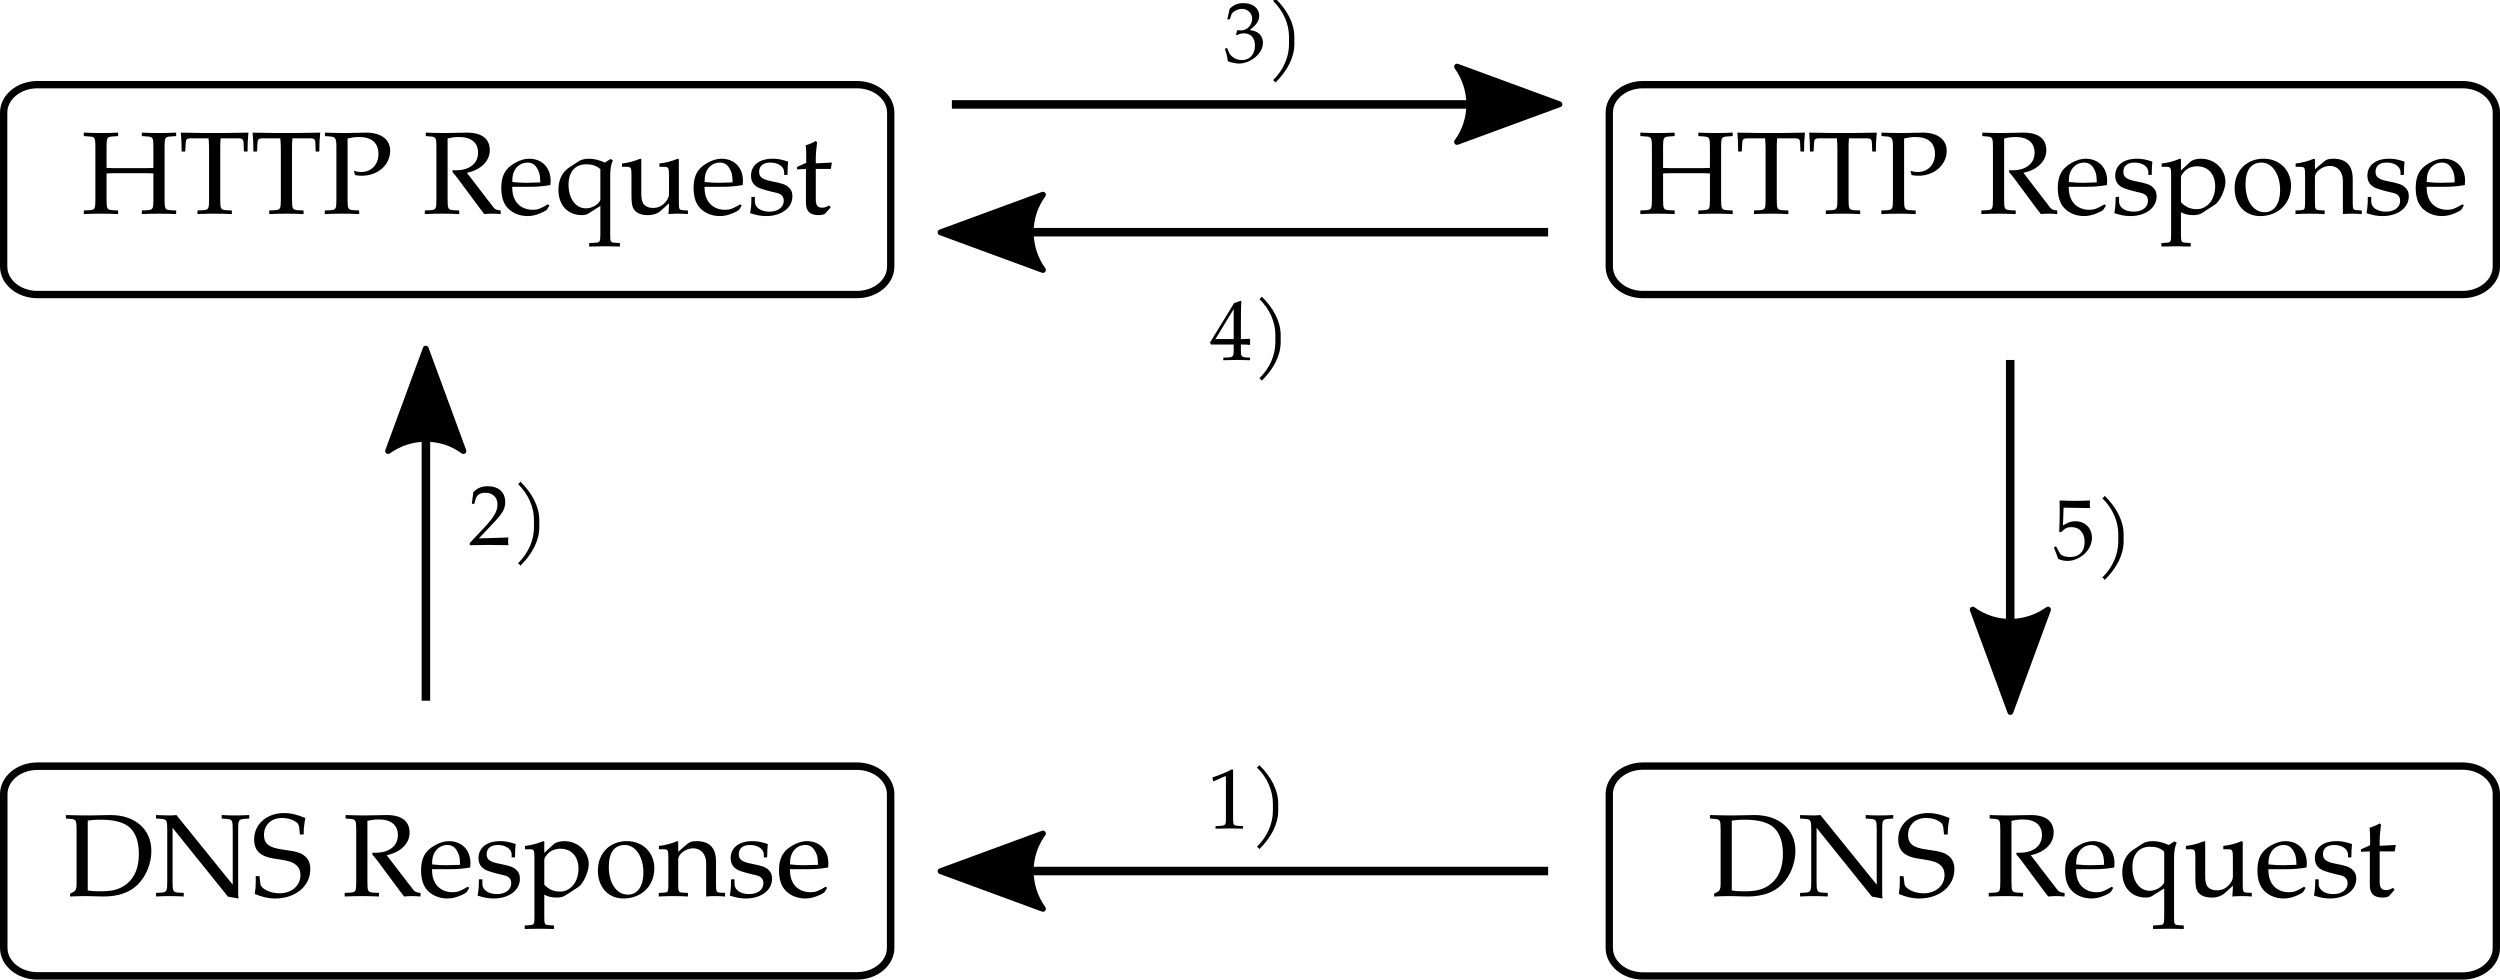
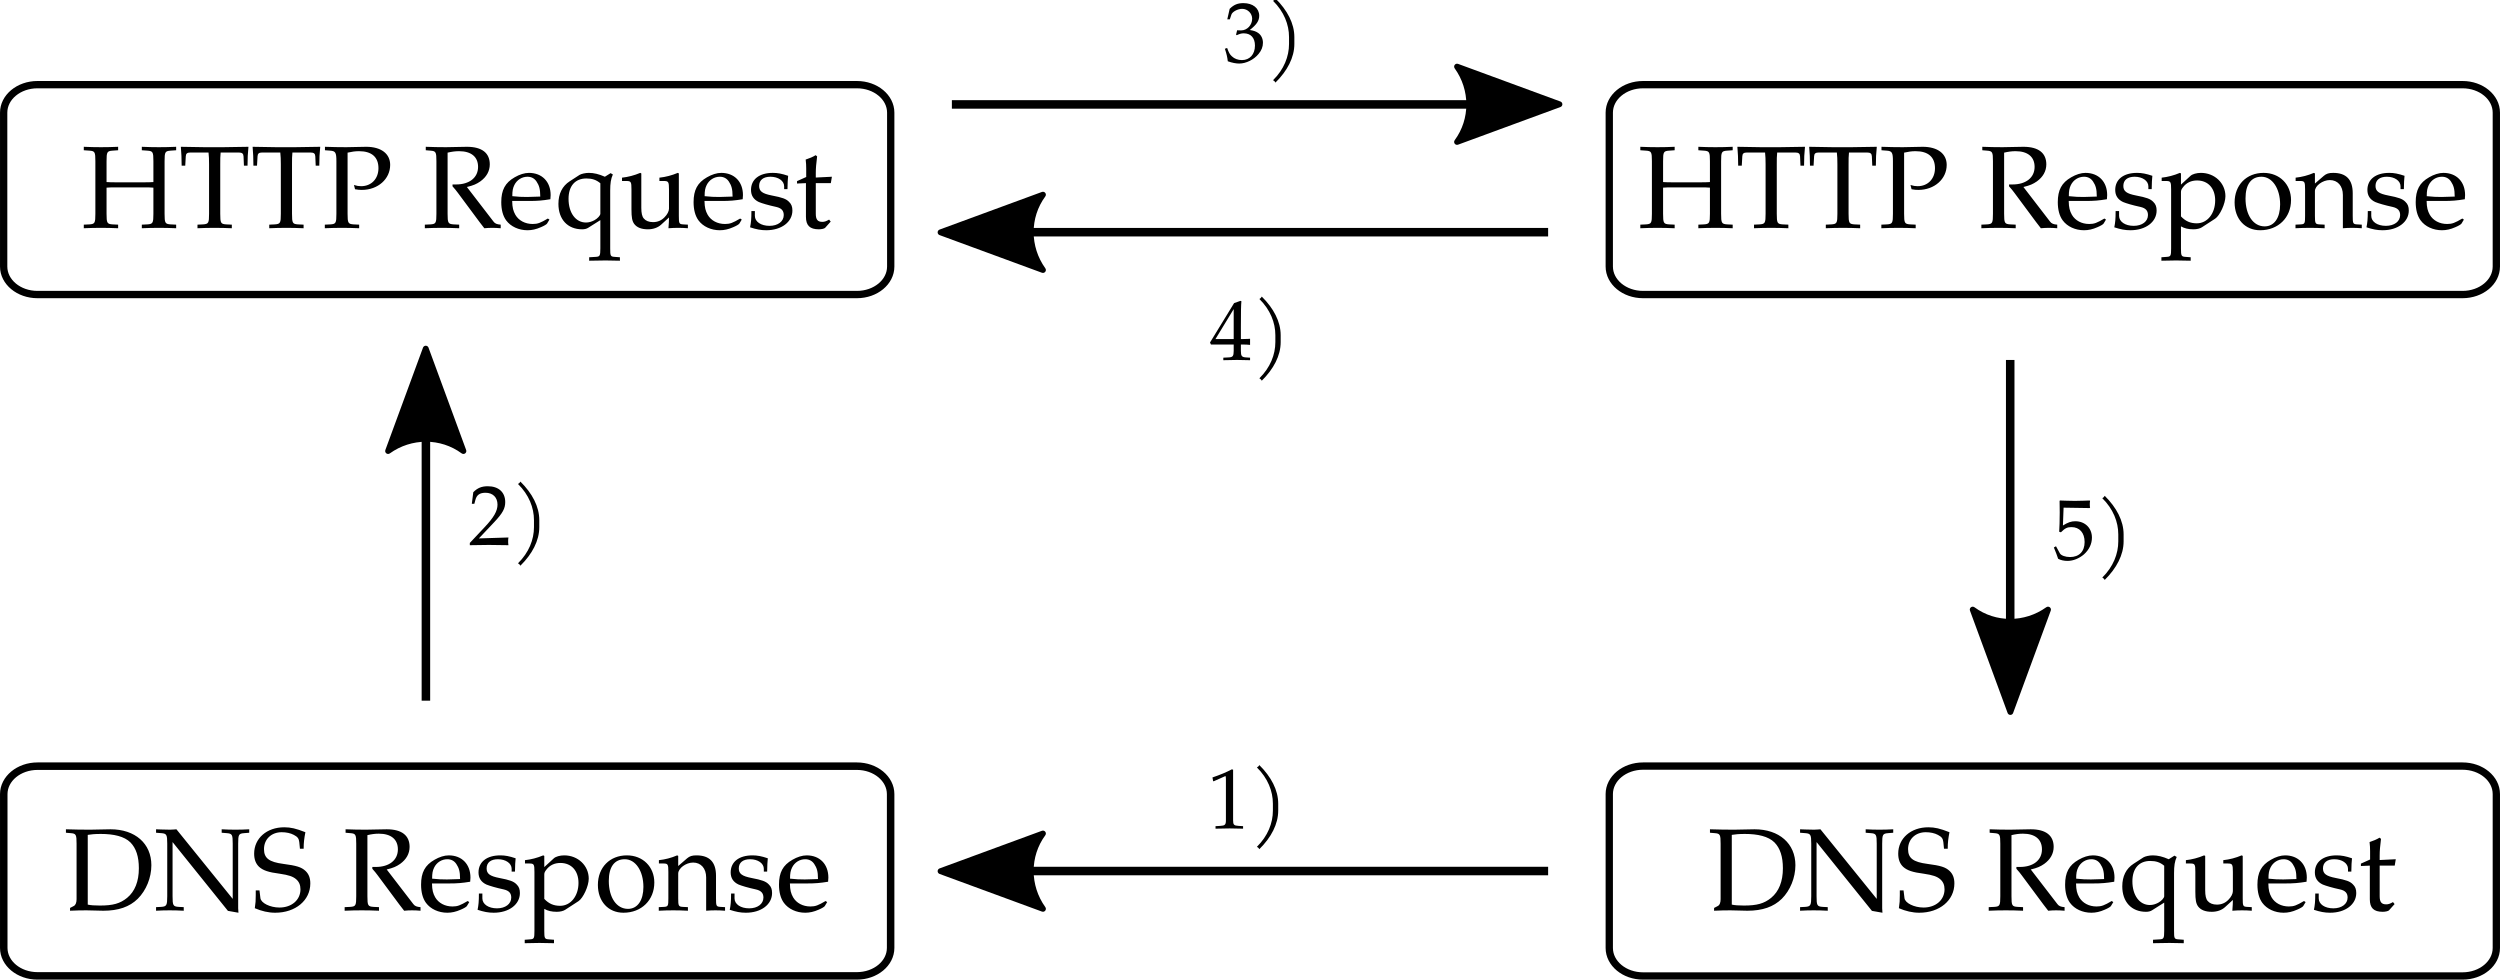
<svg xmlns="http://www.w3.org/2000/svg" width="82.832mm" height="32.458mm" viewBox="0 0 293.5 115.01" id="svg2" version="1.1">
  <defs id="defs4">
    <marker orient="auto" refY="0" refX="0" id="marker4839" style="overflow:visible">
      <path id="path4841" style="fill:#000000;fill-opacity:1;fill-rule:evenodd;stroke:#000000;stroke-width:0.625;stroke-linejoin:round;stroke-opacity:1" d="M 8.719,4.034 -2.207,0.016 8.719,-4.002 c -1.745,2.372 -1.735,5.617 -6e-7,8.035 z" transform="matrix(-1.1,0,0,-1.1,-1.1,0)" />
    </marker>
    <marker style="overflow:visible" id="marker4767" refX="0" refY="0" orient="auto">
      <path transform="matrix(-1.1,0,0,-1.1,-1.1,0)" d="M 8.719,4.034 -2.207,0.016 8.719,-4.002 c -1.745,2.372 -1.735,5.617 -6e-7,8.035 z" style="fill:#000000;fill-opacity:1;fill-rule:evenodd;stroke:#000000;stroke-width:0.625;stroke-linejoin:round;stroke-opacity:1" id="path4769" />
    </marker>
    <marker orient="auto" refY="0" refX="0" id="marker4701" style="overflow:visible">
      <path id="path4703" style="fill:#000000;fill-opacity:1;fill-rule:evenodd;stroke:#000000;stroke-width:0.625;stroke-linejoin:round;stroke-opacity:1" d="M 8.719,4.034 -2.207,0.016 8.719,-4.002 c -1.745,2.372 -1.735,5.617 -6e-7,8.035 z" transform="matrix(-1.1,0,0,-1.1,-1.1,0)" />
    </marker>
    <marker style="overflow:visible" id="marker4641" refX="0" refY="0" orient="auto">
      <path transform="matrix(-1.1,0,0,-1.1,-1.1,0)" d="M 8.719,4.034 -2.207,0.016 8.719,-4.002 c -1.745,2.372 -1.735,5.617 -6e-7,8.035 z" style="fill:#000000;fill-opacity:1;fill-rule:evenodd;stroke:#000000;stroke-width:0.625;stroke-linejoin:round;stroke-opacity:1" id="path4643" />
    </marker>
    <marker orient="auto" refY="0" refX="0" id="marker4587" style="overflow:visible">
      <path id="path4589" style="fill:#000000;fill-opacity:1;fill-rule:evenodd;stroke:#000000;stroke-width:0.625;stroke-linejoin:round;stroke-opacity:1" d="M 8.719,4.034 -2.207,0.016 8.719,-4.002 c -1.745,2.372 -1.735,5.617 -6e-7,8.035 z" transform="matrix(-1.1,0,0,-1.1,-1.1,0)" />
    </marker>
    <marker orient="auto" refY="0" refX="0" id="marker4547" style="overflow:visible">
      <path id="path4549" d="M 0,0 5,-5 -12.5,0 5,5 0,0 Z" style="fill:#000000;fill-opacity:1;fill-rule:evenodd;stroke:#000000;stroke-width:1pt;stroke-opacity:1" transform="matrix(-0.8,0,0,-0.8,-10,0)" />
    </marker>
    <marker orient="auto" refY="0" refX="0" id="Arrow2Lend" style="overflow:visible">
      <path id="path4234" style="fill:#000000;fill-opacity:1;fill-rule:evenodd;stroke:#000000;stroke-width:0.625;stroke-linejoin:round;stroke-opacity:1" d="M 8.719,4.034 -2.207,0.016 8.719,-4.002 c -1.745,2.372 -1.735,5.617 -6e-7,8.035 z" transform="matrix(-1.1,0,0,-1.1,-1.1,0)" />
    </marker>
    <marker orient="auto" refY="0" refX="0" id="Arrow1Mend" style="overflow:visible">
      <path id="path4222" d="M 0,0 5,-5 -12.5,0 5,5 0,0 Z" style="fill:#000000;fill-opacity:1;fill-rule:evenodd;stroke:#000000;stroke-width:1pt;stroke-opacity:1" transform="matrix(-0.4,0,0,-0.4,-4,0)" />
    </marker>
    <marker orient="auto" refY="0" refX="0" id="Arrow1Lend" style="overflow:visible">
      <path id="path4216" d="M 0,0 5,-5 -12.5,0 5,5 0,0 Z" style="fill:#000000;fill-opacity:1;fill-rule:evenodd;stroke:#000000;stroke-width:1pt;stroke-opacity:1" transform="matrix(-0.8,0,0,-0.8,-10,0)" />
    </marker>
  </defs>
  <g id="layer1" transform="translate(-155,-90.10222)">
-     <text xml:space="preserve" style="font-style:normal;font-weight:normal;font-size:12.5px;line-height:125%;font-family:sans-serif;letter-spacing:0px;word-spacing:0px;fill:#000000;fill-opacity:1;stroke:none;stroke-width:1px;stroke-linecap:butt;stroke-linejoin:miter;stroke-opacity:1" x="188.571" y="210.219" id="text4140">
-       <tspan id="tspan4142" x="188.571" y="210.219" />
+     <text xml:space="preserve" style="font-style:normal;font-weight:normal;line-height:0%;font-family:sans-serif;letter-spacing:0px;word-spacing:0px;fill:#000000;fill-opacity:1;stroke:none;stroke-width:1px;stroke-linecap:butt;stroke-linejoin:miter;stroke-opacity:1" x="188.571" y="210.219" id="text4140">
+       <tspan id="tspan4142" x="188.571" y="210.219" style="font-size:12.5px;line-height:1.25"> </tspan>
    </text>
    <g id="g4453">
      <g transform="translate(32.5,-17.25002)" id="g4197">
-         <text xml:space="preserve" style="font-style:normal;font-variant:normal;font-weight:normal;font-stretch:normal;font-size:13.75px;line-height:125%;font-family:TeXGyrePagella;-inkscape-font-specification:'TeXGyrePagella, Normal';text-align:start;letter-spacing:0px;word-spacing:0px;writing-mode:lr-tb;text-anchor:start;fill:#000000;fill-opacity:1;stroke:none" x="132.038" y="132.438" id="text4136">
-           <tspan id="tspan4138" x="132.038" y="132.438">HTTP Request</tspan>
+         <text xml:space="preserve" style="font-style:normal;font-variant:normal;font-weight:normal;font-stretch:normal;line-height:0%;font-family:TeXGyrePagella;-inkscape-font-specification:'TeXGyrePagella, Normal';text-align:start;letter-spacing:0px;word-spacing:0px;writing-mode:lr-tb;text-anchor:start;fill:#000000;fill-opacity:1;stroke:none" x="132.038" y="134.098" id="text4136">
+           <tspan id="tspan4138" x="132.038" y="134.098" style="font-size:13.75px;line-height:1.25">HTTP Request</tspan>
        </text>
        <rect style="fill:#000000;fill-opacity:0;stroke:#000000;stroke-width:0.858;stroke-miterlimit:4;stroke-dasharray:none;stroke-opacity:1" id="rect4158" width="104.142" height="24.642" x="122.929" y="117.291" rx="3.967" ry="3.286" />
      </g>
      <g transform="translate(-110,17.25001)" id="g4187">
-         <text xml:space="preserve" style="font-style:normal;font-variant:normal;font-weight:normal;font-stretch:normal;font-size:13.75px;line-height:125%;font-family:TeXGyrePagella;-inkscape-font-specification:'TeXGyrePagella, Normal';text-align:start;letter-spacing:0px;word-spacing:0px;writing-mode:lr-tb;text-anchor:start;fill:#000000;fill-opacity:1;stroke:none" x="272.441" y="178.055" id="text4154">
-           <tspan id="tspan4156" x="272.441" y="178.055">DNS Response</tspan>
+         <text xml:space="preserve" style="font-style:normal;font-variant:normal;font-weight:normal;font-stretch:normal;line-height:0%;font-family:TeXGyrePagella;-inkscape-font-specification:'TeXGyrePagella, Normal';text-align:start;letter-spacing:0px;word-spacing:0px;writing-mode:lr-tb;text-anchor:start;fill:#000000;fill-opacity:1;stroke:none" x="272.441" y="179.729" id="text4154">
+           <tspan id="tspan4156" x="272.441" y="179.729" style="font-size:13.75px;line-height:1.25">DNS Response</tspan>
        </text>
        <rect style="fill:#000000;fill-opacity:0;stroke:#000000;stroke-width:0.88;stroke-miterlimit:4;stroke-dasharray:none;stroke-opacity:1" id="rect4158-5" width="104.12" height="24.62" x="265.44" y="162.802" rx="3.966" ry="3.283" />
      </g>
      <g id="g4448">
        <path style="fill:none;fill-rule:evenodd;stroke:#000000;stroke-width:1px;stroke-linecap:butt;stroke-linejoin:miter;stroke-opacity:1;marker-end:url(#marker4641)" d="m 205,172.362 0,-40" id="path4633" />
-         <text xml:space="preserve" style="font-style:normal;font-variant:normal;font-weight:normal;font-stretch:normal;font-size:10px;line-height:125%;font-family:TeXGyrePagella;-inkscape-font-specification:'TeXGyrePagella, Normal';text-align:start;letter-spacing:0px;word-spacing:0px;writing-mode:lr-tb;text-anchor:start;fill:#000000;fill-opacity:1;stroke:none" x="210" y="154.081" id="text4909">
-           <tspan id="tspan4911" x="210" y="154.081">2)</tspan>
+         <text xml:space="preserve" style="font-style:normal;font-variant:normal;font-weight:normal;font-stretch:normal;line-height:0%;font-family:TeXGyrePagella;-inkscape-font-specification:'TeXGyrePagella, Normal';text-align:start;letter-spacing:0px;word-spacing:0px;writing-mode:lr-tb;text-anchor:start;fill:#000000;fill-opacity:1;stroke:none" x="210" y="154.081" id="text4909">
+           <tspan id="tspan4911" x="210" y="154.081" style="font-size:10px;line-height:1.25">2)</tspan>
        </text>
      </g>
    </g>
    <g id="g4399" transform="translate(0.75,0)">
      <g id="g4376">
        <path style="fill:none;fill-rule:evenodd;stroke:#000000;stroke-width:1px;stroke-linecap:butt;stroke-linejoin:miter;stroke-opacity:1;marker-end:url(#marker4701)" d="m 266,102.362 70,0" id="path4693" />
-         <text xml:space="preserve" style="font-style:normal;font-variant:normal;font-weight:normal;font-stretch:normal;font-size:10px;line-height:125%;font-family:TeXGyrePagella;-inkscape-font-specification:'TeXGyrePagella, Normal';text-align:start;letter-spacing:0px;word-spacing:0px;writing-mode:lr-tb;text-anchor:start;fill:#000000;fill-opacity:1;stroke:none" x="297.896" y="97.362" id="text4917">
-           <tspan id="tspan4919" x="297.896" y="97.362">3)</tspan>
+         <text xml:space="preserve" style="font-style:normal;font-variant:normal;font-weight:normal;font-stretch:normal;line-height:0%;font-family:TeXGyrePagella;-inkscape-font-specification:'TeXGyrePagella, Normal';text-align:start;letter-spacing:0px;word-spacing:0px;writing-mode:lr-tb;text-anchor:start;fill:#000000;fill-opacity:1;stroke:none" x="297.896" y="97.362" id="text4917">
+           <tspan id="tspan4919" x="297.896" y="97.362" style="font-size:10px;line-height:1.25">3)</tspan>
        </text>
      </g>
      <g id="g4284">
        <path style="fill:none;fill-rule:evenodd;stroke:#000000;stroke-width:1px;stroke-linecap:butt;stroke-linejoin:miter;stroke-opacity:1;marker-end:url(#marker4587)" d="m 336,192.362 -70,0" id="path4207" />
-         <text xml:space="preserve" style="font-style:normal;font-variant:normal;font-weight:normal;font-stretch:normal;font-size:10px;line-height:125%;font-family:TeXGyrePagella;-inkscape-font-specification:'TeXGyrePagella, Normal';text-align:start;letter-spacing:0px;word-spacing:0px;writing-mode:lr-tb;text-anchor:start;fill:#000000;fill-opacity:1;stroke:none" x="295.999" y="187.362" id="text4913">
-           <tspan id="tspan4915" x="295.999" y="187.362">1)</tspan>
+         <text xml:space="preserve" style="font-style:normal;font-variant:normal;font-weight:normal;font-stretch:normal;line-height:0%;font-family:TeXGyrePagella;-inkscape-font-specification:'TeXGyrePagella, Normal';text-align:start;letter-spacing:0px;word-spacing:0px;writing-mode:lr-tb;text-anchor:start;fill:#000000;fill-opacity:1;stroke:none" x="295.999" y="187.362" id="text4913">
+           <tspan id="tspan4915" x="295.999" y="187.362" style="font-size:10px;line-height:1.25">1)</tspan>
        </text>
      </g>
      <g id="g4394">
        <path style="fill:none;fill-rule:evenodd;stroke:#000000;stroke-width:1px;stroke-linecap:butt;stroke-linejoin:miter;stroke-opacity:1;marker-end:url(#marker4767)" d="m 336,117.362 -70,0" id="path4759" />
-         <text xml:space="preserve" style="font-style:normal;font-variant:normal;font-weight:normal;font-stretch:normal;font-size:10px;line-height:125%;font-family:TeXGyrePagella;-inkscape-font-specification:'TeXGyrePagella, Normal';text-align:start;letter-spacing:0px;word-spacing:0px;writing-mode:lr-tb;text-anchor:start;fill:#000000;fill-opacity:1;stroke:none" x="296.289" y="132.362" id="text4921">
-           <tspan id="tspan4923" x="296.289" y="132.362">4)</tspan>
+         <text xml:space="preserve" style="font-style:normal;font-variant:normal;font-weight:normal;font-stretch:normal;line-height:0%;font-family:TeXGyrePagella;-inkscape-font-specification:'TeXGyrePagella, Normal';text-align:start;letter-spacing:0px;word-spacing:0px;writing-mode:lr-tb;text-anchor:start;fill:#000000;fill-opacity:1;stroke:none" x="296.289" y="132.362" id="text4921">
+           <tspan id="tspan4923" x="296.289" y="132.362" style="font-size:10px;line-height:1.25">4)</tspan>
        </text>
      </g>
    </g>
    <g id="g4467">
      <g id="g4437">
        <path style="fill:none;fill-rule:evenodd;stroke:#000000;stroke-width:1px;stroke-linecap:butt;stroke-linejoin:miter;stroke-opacity:1;marker-end:url(#marker4839)" d="m 391,132.362 0,40" id="path4831" />
-         <text xml:space="preserve" style="font-style:normal;font-variant:normal;font-weight:normal;font-stretch:normal;font-size:10px;line-height:125%;font-family:TeXGyrePagella;-inkscape-font-specification:'TeXGyrePagella, Normal';text-align:start;letter-spacing:0px;word-spacing:0px;writing-mode:lr-tb;text-anchor:start;fill:#000000;fill-opacity:1;stroke:none" x="396" y="155.753" id="text4925">
-           <tspan id="tspan4927" x="396" y="155.753">5)</tspan>
+         <text xml:space="preserve" style="font-style:normal;font-variant:normal;font-weight:normal;font-stretch:normal;line-height:0%;font-family:TeXGyrePagella;-inkscape-font-specification:'TeXGyrePagella, Normal';text-align:start;letter-spacing:0px;word-spacing:0px;writing-mode:lr-tb;text-anchor:start;fill:#000000;fill-opacity:1;stroke:none" x="396" y="155.753" id="text4925">
+           <tspan id="tspan4927" x="396" y="155.753" style="font-size:10px;line-height:1.25">5)</tspan>
        </text>
      </g>
      <g id="g4254">
        <g id="g4202" transform="translate(80.99999,-22.25001)">
-           <text id="text4146" y="137.438" x="266.276" style="font-style:normal;font-variant:normal;font-weight:normal;font-stretch:normal;font-size:13.75px;line-height:125%;font-family:TeXGyrePagella;-inkscape-font-specification:'TeXGyrePagella, Normal';text-align:start;letter-spacing:0px;word-spacing:0px;writing-mode:lr-tb;text-anchor:start;fill:#000000;fill-opacity:1;stroke:none" xml:space="preserve">
-             <tspan y="137.438" x="266.276" id="tspan4148">HTTP Response</tspan>
+           <text id="text4146" y="139.098" x="266.276" style="font-style:normal;font-variant:normal;font-weight:normal;font-stretch:normal;line-height:0%;font-family:TeXGyrePagella;-inkscape-font-specification:'TeXGyrePagella, Normal';text-align:start;letter-spacing:0px;word-spacing:0px;writing-mode:lr-tb;text-anchor:start;fill:#000000;fill-opacity:1;stroke:none" xml:space="preserve">
+             <tspan y="139.098" x="266.276" id="tspan4148" style="font-size:13.75px;line-height:1.25">HTTP Response</tspan>
          </text>
        </g>
        <rect ry="3.286" rx="3.967" y="100.041" x="343.929" height="24.642" width="104.142" id="rect4158-05" style="fill:#000000;fill-opacity:0;stroke:#000000;stroke-width:0.858;stroke-miterlimit:4;stroke-dasharray:none;stroke-opacity:1" />
      </g>
      <g transform="translate(-1.249969,0)" id="g4266">
        <g id="g4192" transform="translate(226,12.25001)">
-           <text id="text4150" y="183.055" x="130.704" style="font-style:normal;font-variant:normal;font-weight:normal;font-stretch:normal;font-size:13.75px;line-height:125%;font-family:TeXGyrePagella;-inkscape-font-specification:'TeXGyrePagella, Normal';text-align:start;letter-spacing:0px;word-spacing:0px;writing-mode:lr-tb;text-anchor:start;fill:#000000;fill-opacity:1;stroke:none" xml:space="preserve">
-             <tspan y="183.055" x="130.704" id="tspan4152">DNS Request</tspan>
+           <text id="text4150" y="184.729" x="130.704" style="font-style:normal;font-variant:normal;font-weight:normal;font-stretch:normal;line-height:0%;font-family:TeXGyrePagella;-inkscape-font-specification:'TeXGyrePagella, Normal';text-align:start;letter-spacing:0px;word-spacing:0px;writing-mode:lr-tb;text-anchor:start;fill:#000000;fill-opacity:1;stroke:none" xml:space="preserve">
+             <tspan y="184.729" x="130.704" id="tspan4152" style="font-size:13.75px;line-height:1.25">DNS Request</tspan>
          </text>
        </g>
        <rect ry="3.286" rx="3.967" y="180.041" x="345.179" height="24.642" width="104.142" id="rect4158-8" style="fill:#000000;fill-opacity:0;stroke:#000000;stroke-width:0.858;stroke-miterlimit:4;stroke-dasharray:none;stroke-opacity:1" />
      </g>
    </g>
  </g>
</svg>
